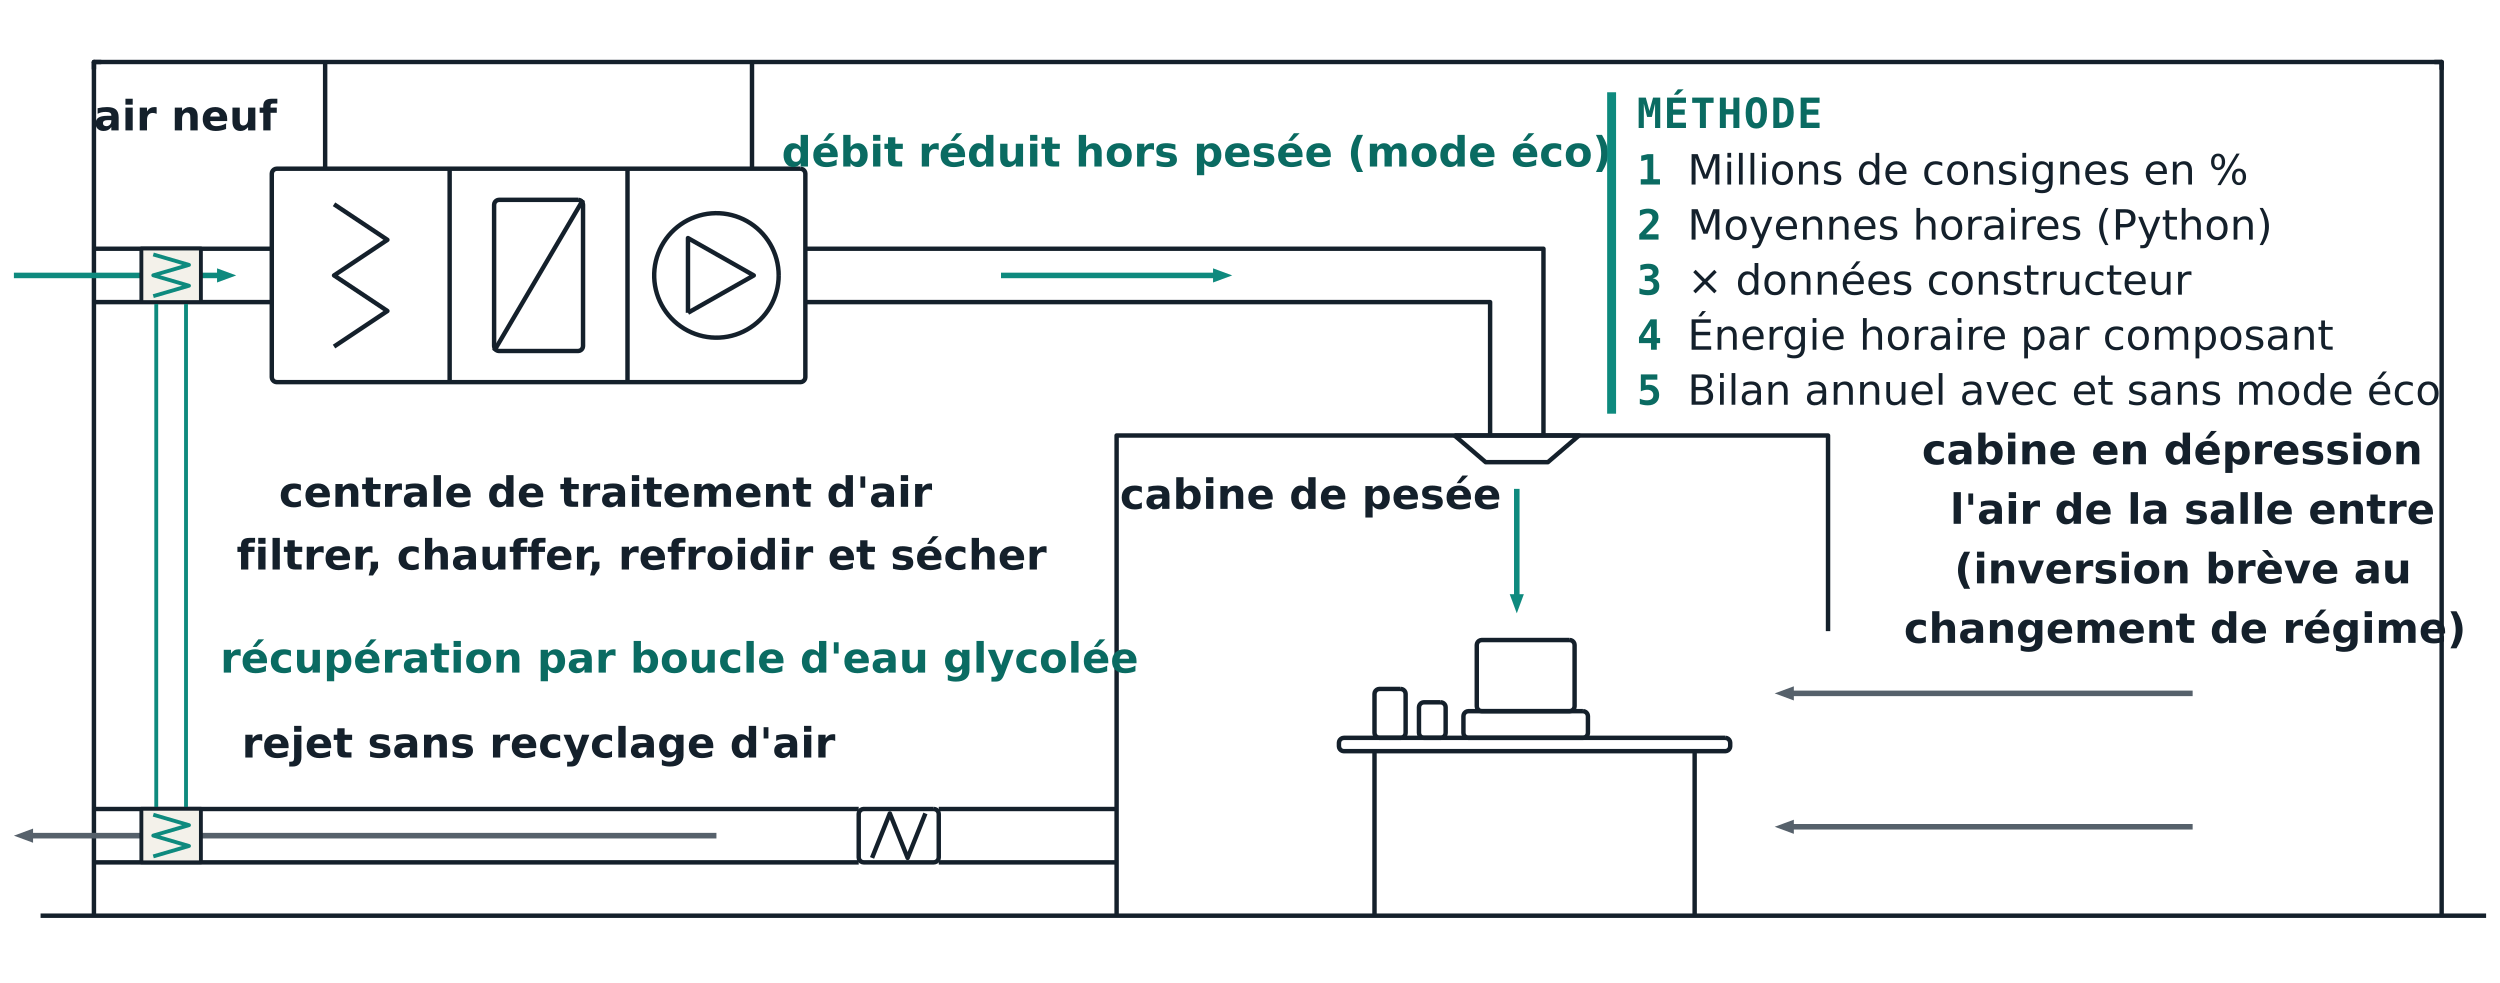
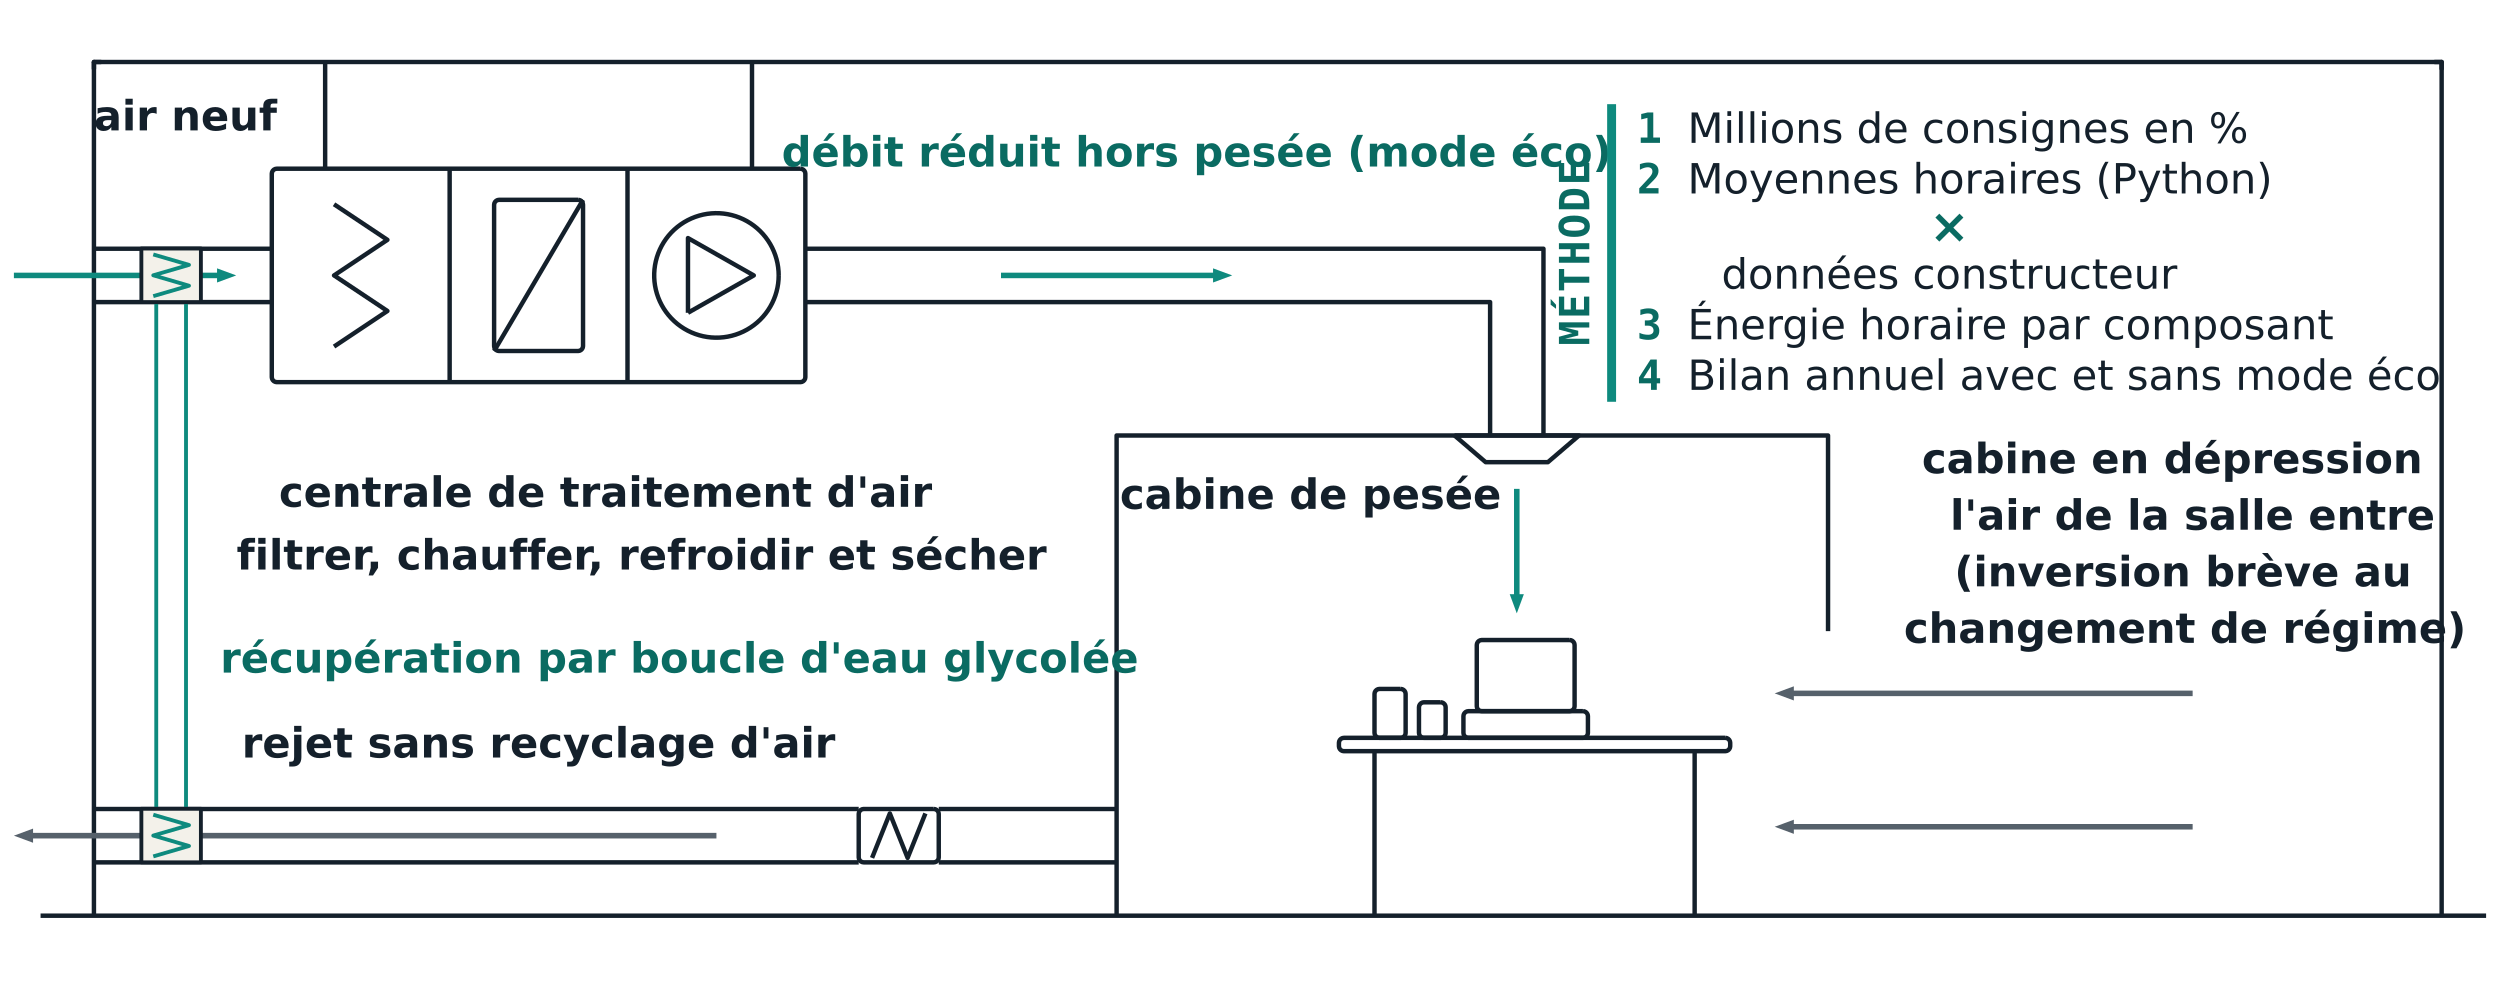
<svg xmlns="http://www.w3.org/2000/svg" viewBox="0 0 1680 660" class="tf-figure" width="1680" height="660" style="aspect-ratio: 1680 / 660" data-viewbox="0 0 1680 660" data-min-text="28" data-slot="1680x660" preserveAspectRatio="xMinYMin meet" role="img" aria-label="Centrale de traitement d'air suspendue au plafond, alimentée en air neuf, qui souffle par une gaine dans une cabine de pesée ; la cabine est en dépression et l'air de la salle entre par sa façade ouverte ; l'air extrait est filtré et rejeté dehors sous la centrale, sans recyclage d'air, mais avec une récupération de chaleur par boucle d'eau glycolée entre l'entrée d'air neuf et le rejet ; méthode : des millions de consignes en pourcentage, moyennées par heure en Python, combinées aux données constructeur pour obtenir l'énergie horaire de chaque composant, puis le bilan annuel avec et sans mode éco">
  <defs>
    <style type="text/css">.tf-figure *{stroke-linejoin: round; stroke-linecap: butt}</style>
  </defs>
  <g id="tf-ahu-booth-figure_1">
    <g id="tf-ahu-booth-patch_1">
      <path d="M 0 660  L 1680 660  L 1680 0  L 0 0  L 0 660  z " style="fill: none; opacity: 0" />
    </g>
    <g id="tf-ahu-booth-axes_1">
      <g id="tf-ahu-booth-tf-line--0" class="tf-line">
        <path d="M 27.264 615.354  L 1670.664 615.354  " clip-path="url(#tf-ahu-booth-pf0071cb59c)" style="fill: none; stroke: var(--ink, #14202B); stroke-width: 2.987" />
      </g>
      <g id="tf-ahu-booth-tf-line--1" class="tf-line">
        <path d="M 63.12 615.354  L 63.12 41.658  " clip-path="url(#tf-ahu-booth-pf0071cb59c)" style="fill: none; stroke: var(--ink, #14202B); stroke-width: 2.987" />
      </g>
      <g id="tf-ahu-booth-tf-line--2" class="tf-line">
        <path d="M 1640.784 615.354  L 1640.784 41.658  " clip-path="url(#tf-ahu-booth-pf0071cb59c)" style="fill: none; stroke: var(--ink, #14202B); stroke-width: 2.987" />
      </g>
      <g id="tf-ahu-booth-tf-line--3" class="tf-line">
        <path d="M 63.12 41.658  L 1640.784 41.658  " clip-path="url(#tf-ahu-booth-pf0071cb59c)" style="fill: none; stroke: var(--ink, #14202B); stroke-width: 2.987" />
      </g>
      <g id="tf-ahu-booth-tf-line--4" class="tf-line">
        <path d="M 218.496 113.37  L 218.496 41.658  " clip-path="url(#tf-ahu-booth-pf0071cb59c)" style="fill: none; stroke: var(--ink, #14202B); stroke-width: 2.987" />
      </g>
      <g id="tf-ahu-booth-tf-line--5" class="tf-line">
        <path d="M 505.344 113.37  L 505.344 41.658  " clip-path="url(#tf-ahu-booth-pf0071cb59c)" style="fill: none; stroke: var(--ink, #14202B); stroke-width: 2.987" />
      </g>
      <g id="tf-ahu-booth-tf-line--6" class="tf-line">
        <path d="M 302.16 256.794  L 302.16 113.37  " clip-path="url(#tf-ahu-booth-pf0071cb59c)" style="fill: none; stroke: var(--ink, #14202B); stroke-width: 2.987" />
      </g>
      <g id="tf-ahu-booth-tf-line--7" class="tf-line">
        <path d="M 421.68 256.794  L 421.68 113.37  " clip-path="url(#tf-ahu-booth-pf0071cb59c)" style="fill: none; stroke: var(--ink, #14202B); stroke-width: 2.987" />
      </g>
      <g id="tf-ahu-booth-tf-polyline--8" class="tf-polyline">
        <path d="M 224.472 232.89  L 260.328 208.986  L 224.472 185.082  L 260.328 161.178  L 224.472 137.274  " clip-path="url(#tf-ahu-booth-pf0071cb59c)" style="fill: none; stroke: var(--ink, #14202B); stroke-width: 2.987" />
      </g>
      <g id="tf-ahu-booth-tf-line--9" class="tf-line">
        <path d="M 332.04 235.878  L 391.8 134.286  " clip-path="url(#tf-ahu-booth-pf0071cb59c)" style="fill: none; stroke: var(--ink, #14202B); stroke-width: 2.987" />
      </g>
      <g id="tf-ahu-booth-tf-line--10" class="tf-line">
        <path d="M 63.12 167.154  L 182.64 167.154  " clip-path="url(#tf-ahu-booth-pf0071cb59c)" style="fill: none; stroke: var(--ink, #14202B); stroke-width: 2.987" />
      </g>
      <g id="tf-ahu-booth-tf-line--11" class="tf-line">
        <path d="M 63.12 203.01  L 182.64 203.01  " clip-path="url(#tf-ahu-booth-pf0071cb59c)" style="fill: none; stroke: var(--ink, #14202B); stroke-width: 2.987" />
      </g>
      <g id="tf-ahu-booth-tf-polyline--12" class="tf-polyline">
        <path d="M 541.2 167.154  L 1037.208 167.154  L 1037.208 292.65  " clip-path="url(#tf-ahu-booth-pf0071cb59c)" style="fill: none; stroke: var(--ink, #14202B); stroke-width: 2.987" />
      </g>
      <g id="tf-ahu-booth-tf-polyline--13" class="tf-polyline">
        <path d="M 541.2 203.01  L 1001.352 203.01  L 1001.352 292.65  " clip-path="url(#tf-ahu-booth-pf0071cb59c)" style="fill: none; stroke: var(--ink, #14202B); stroke-width: 2.987" />
      </g>
      <g id="tf-ahu-booth-tf-polyline--14" class="tf-polyline">
        <path d="M 1228.44 424.122  L 1228.44 292.65  L 750.36 292.65  L 750.36 615.354  " clip-path="url(#tf-ahu-booth-pf0071cb59c)" style="fill: none; stroke: var(--ink, #14202B); stroke-width: 2.987" />
      </g>
      <g id="tf-ahu-booth-tf-line--15" class="tf-line">
        <path d="M 923.664 504.798  L 923.664 615.354  " clip-path="url(#tf-ahu-booth-pf0071cb59c)" style="fill: none; stroke: var(--ink, #14202B); stroke-width: 2.987" />
      </g>
      <g id="tf-ahu-booth-tf-line--16" class="tf-line">
        <path d="M 1138.8 504.798  L 1138.8 615.354  " clip-path="url(#tf-ahu-booth-pf0071cb59c)" style="fill: none; stroke: var(--ink, #14202B); stroke-width: 2.987" />
      </g>
      <g id="tf-ahu-booth-tf-line--17" class="tf-line">
        <path d="M 750.36 543.642  L 630.84 543.642  " clip-path="url(#tf-ahu-booth-pf0071cb59c)" style="fill: none; stroke: var(--ink, #14202B); stroke-width: 2.987" />
      </g>
      <g id="tf-ahu-booth-tf-line--18" class="tf-line">
        <path d="M 750.36 579.498  L 630.84 579.498  " clip-path="url(#tf-ahu-booth-pf0071cb59c)" style="fill: none; stroke: var(--ink, #14202B); stroke-width: 2.987" />
      </g>
      <g id="tf-ahu-booth-tf-polyline--19" class="tf-polyline">
        <path d="M 586.02 576.51  L 597.972 546.63  L 609.924 576.51  L 621.876 546.63  " clip-path="url(#tf-ahu-booth-pf0071cb59c)" style="fill: none; stroke: var(--ink, #14202B); stroke-width: 2.987" />
      </g>
      <g id="tf-ahu-booth-tf-line--20" class="tf-line">
        <path d="M 577.056 543.642  L 63.12 543.642  " clip-path="url(#tf-ahu-booth-pf0071cb59c)" style="fill: none; stroke: var(--ink, #14202B); stroke-width: 2.987" />
      </g>
      <g id="tf-ahu-booth-tf-line--21" class="tf-line">
        <path d="M 577.056 579.498  L 63.12 579.498  " clip-path="url(#tf-ahu-booth-pf0071cb59c)" style="fill: none; stroke: var(--ink, #14202B); stroke-width: 2.987" />
      </g>
      <g id="tf-ahu-booth-tf-line--45" class="tf-line">
        <path d="M 63.12 41.658  L 63.12 46.138  " clip-path="url(#tf-ahu-booth-pf0071cb59c)" style="fill: none; stroke: var(--ink, #14202B); stroke-width: 2.987; stroke-linecap: round" />
      </g>
      <g id="tf-ahu-booth-tf-line--46" class="tf-line">
        <path d="M 1640.784 41.658  L 1640.784 46.138  " clip-path="url(#tf-ahu-booth-pf0071cb59c)" style="fill: none; stroke: var(--ink, #14202B); stroke-width: 2.987; stroke-linecap: round" />
      </g>
      <g id="tf-ahu-booth-tf-line--47" class="tf-line">
        <path d="M 63.12 41.658  L 67.6 41.658  " clip-path="url(#tf-ahu-booth-pf0071cb59c)" style="fill: none; stroke: var(--ink, #14202B); stroke-width: 2.987; stroke-linecap: round" />
      </g>
      <g id="tf-ahu-booth-tf-line--48" class="tf-line">
        <path d="M 1640.784 41.658  L 1636.304 41.658  " clip-path="url(#tf-ahu-booth-pf0071cb59c)" style="fill: none; stroke: var(--ink, #14202B); stroke-width: 2.987; stroke-linecap: round" />
      </g>
      <g id="tf-ahu-booth-tf-box--22" class="tf-box">
        <path d="M 537.84 113.37  L 538.878 113.534  L 539.815 114.012  L 540.558 114.755  L 541.036 115.692  L 541.2 116.73  L 541.2 253.434  L 541.036 254.472  L 540.558 255.409  L 539.815 256.152  L 538.878 256.63  L 537.84 256.794  L 186 256.794  L 184.962 256.63  L 184.025 256.152  L 183.282 255.409  L 182.804 254.472  L 182.64 253.434  L 182.64 116.73  L 182.804 115.692  L 183.282 114.755  L 184.025 114.012  L 184.962 113.534  L 186 113.37  L 537.84 113.37  " clip-path="url(#tf-ahu-booth-pf0071cb59c)" style="fill: none; stroke: var(--ink, #14202B); stroke-width: 2.987" />
      </g>
      <g id="tf-ahu-booth-tf-box--23" class="tf-box">
        <path d="M 388.44 134.286  L 389.478 134.45  L 390.415 134.928  L 391.158 135.671  L 391.636 136.608  L 391.8 137.646  L 391.8 232.518  L 391.636 233.556  L 391.158 234.493  L 390.415 235.236  L 389.478 235.714  L 388.44 235.878  L 335.4 235.878  L 334.362 235.714  L 333.425 235.236  L 332.682 234.493  L 332.204 233.556  L 332.04 232.518  L 332.04 137.646  L 332.204 136.608  L 332.682 135.671  L 333.425 134.928  L 334.362 134.45  L 335.4 134.286  L 388.44 134.286  " clip-path="url(#tf-ahu-booth-pf0071cb59c)" style="fill: none; stroke: var(--ink, #14202B); stroke-width: 2.987" />
      </g>
      <g id="tf-ahu-booth-tf-circle--24" class="tf-circle">
        <path d="M 523.272 185.082  L 523.181 182.317  L 522.907 179.565  L 522.451 176.836  L 521.817 174.144  L 521.005 171.499  L 520.021 168.914  L 518.868 166.399  L 517.552 163.967  L 516.077 161.626  L 514.451 159.388  L 512.681 157.263  L 510.774 155.259  L 508.739 153.385  L 506.584 151.65  L 504.32 150.062  L 501.955 148.626  L 499.501 147.35  L 496.968 146.239  L 494.367 145.297  L 491.709 144.53  L 489.007 143.94  L 486.271 143.53  L 483.514 143.301  L 480.748 143.256  L 477.986 143.393  L 475.238 143.712  L 472.517 144.213  L 469.836 144.892  L 467.205 145.747  L 464.636 146.773  L 462.141 147.968  L 459.73 149.324  L 457.415 150.837  L 455.204 152.5  L 453.108 154.305  L 451.136 156.245  L 449.296 158.311  L 447.597 160.494  L 446.046 162.784  L 444.65 165.172  L 443.414 167.647  L 442.345 170.198  L 441.447 172.815  L 440.724 175.485  L 440.179 178.197  L 439.814 180.939  L 439.631 183.699  L 439.631 186.465  L 439.814 189.225  L 440.179 191.967  L 440.724 194.679  L 441.447 197.349  L 442.345 199.966  L 443.414 202.517  L 444.65 204.992  L 446.046 207.38  L 447.597 209.67  L 449.296 211.853  L 451.136 213.919  L 453.108 215.859  L 455.204 217.664  L 457.415 219.327  L 459.73 220.84  L 462.141 222.196  L 464.636 223.391  L 467.205 224.417  L 469.836 225.272  L 472.517 225.951  L 475.238 226.452  L 477.986 226.771  L 480.748 226.908  L 483.514 226.863  L 486.271 226.634  L 489.007 226.224  L 491.709 225.634  L 494.367 224.867  L 496.968 223.925  L 499.501 222.814  L 501.955 221.538  L 504.32 220.102  L 506.584 218.514  L 508.739 216.779  L 510.774 214.905  L 512.681 212.901  L 514.451 210.776  L 516.077 208.538  L 517.552 206.197  L 518.868 203.765  L 520.021 201.25  L 521.005 198.665  L 521.817 196.02  L 522.451 193.328  L 522.907 190.599  L 523.181 187.847  L 523.272 185.082  " clip-path="url(#tf-ahu-booth-pf0071cb59c)" style="fill: none; stroke: var(--ink, #14202B); stroke-width: 2.987" />
      </g>
      <g id="tf-ahu-booth-tf-polygon--25" class="tf-polygon">
        <path d="M 462.317 210.181  L 462.317 159.983  L 506.539 185.082  L 462.317 210.181  " clip-path="url(#tf-ahu-booth-pf0071cb59c)" style="fill: none; stroke: var(--ink, #14202B); stroke-width: 2.987" />
      </g>
      <g id="tf-ahu-booth-tf-polygon--26" class="tf-polygon">
        <path d="M 977.448 292.65  L 1061.112 292.65  L 1040.196 310.578  L 998.364 310.578  L 977.448 292.65  " clip-path="url(#tf-ahu-booth-pf0071cb59c)" style="fill: none; stroke: var(--ink, #14202B); stroke-width: 2.987" />
      </g>
      <g id="tf-ahu-booth-tf-box--27" class="tf-box">
        <path d="M 1159.344 495.834  L 1160.382 495.998  L 1161.319 496.476  L 1162.062 497.219  L 1162.54 498.156  L 1162.704 499.194  L 1162.704 501.438  L 1162.54 502.476  L 1162.062 503.413  L 1161.319 504.156  L 1160.382 504.634  L 1159.344 504.798  L 903.12 504.798  L 902.082 504.634  L 901.145 504.156  L 900.402 503.413  L 899.924 502.476  L 899.76 501.438  L 899.76 499.194  L 899.924 498.156  L 900.402 497.219  L 901.145 496.476  L 902.082 495.998  L 903.12 495.834  L 1159.344 495.834  " clip-path="url(#tf-ahu-booth-pf0071cb59c)" style="fill: none; stroke: var(--ink, #14202B); stroke-width: 2.987" />
      </g>
      <g id="tf-ahu-booth-tf-box--28" class="tf-box">
        <path d="M 1063.728 477.906  L 1064.766 478.07  L 1065.703 478.548  L 1066.446 479.291  L 1066.924 480.228  L 1067.088 481.266  L 1067.088 492.474  L 1066.924 493.512  L 1066.446 494.449  L 1065.703 495.192  L 1064.766 495.67  L 1063.728 495.834  L 986.784 495.834  L 985.746 495.67  L 984.809 495.192  L 984.066 494.449  L 983.588 493.512  L 983.424 492.474  L 983.424 481.266  L 983.588 480.228  L 984.066 479.291  L 984.809 478.548  L 985.746 478.07  L 986.784 477.906  L 1063.728 477.906  " clip-path="url(#tf-ahu-booth-pf0071cb59c)" style="fill: none; stroke: var(--ink, #14202B); stroke-width: 2.987" />
      </g>
      <g id="tf-ahu-booth-tf-box--29" class="tf-box">
        <path d="M 1054.764 430.098  L 1055.802 430.262  L 1056.739 430.74  L 1057.482 431.483  L 1057.96 432.42  L 1058.124 433.458  L 1058.124 474.546  L 1057.96 475.584  L 1057.482 476.521  L 1056.739 477.264  L 1055.802 477.742  L 1054.764 477.906  L 995.748 477.906  L 994.71 477.742  L 993.773 477.264  L 993.03 476.521  L 992.552 475.584  L 992.388 474.546  L 992.388 433.458  L 992.552 432.42  L 993.03 431.483  L 993.773 430.74  L 994.71 430.262  L 995.748 430.098  L 1054.764 430.098  " clip-path="url(#tf-ahu-booth-pf0071cb59c)" style="fill: none; stroke: var(--ink, #14202B); stroke-width: 2.987" />
      </g>
      <g id="tf-ahu-booth-tf-box--30" class="tf-box">
        <path d="M 941.22 462.966  L 942.258 463.13  L 943.195 463.608  L 943.938 464.351  L 944.416 465.288  L 944.58 466.326  L 944.58 492.474  L 944.416 493.512  L 943.938 494.449  L 943.195 495.192  L 942.258 495.67  L 941.22 495.834  L 927.024 495.834  L 925.986 495.67  L 925.049 495.192  L 924.306 494.449  L 923.828 493.512  L 923.664 492.474  L 923.664 466.326  L 923.828 465.288  L 924.306 464.351  L 925.049 463.608  L 925.986 463.13  L 927.024 462.966  L 941.22 462.966  " clip-path="url(#tf-ahu-booth-pf0071cb59c)" style="fill: none; stroke: var(--ink, #14202B); stroke-width: 2.987" />
      </g>
      <g id="tf-ahu-booth-tf-box--31" class="tf-box">
        <path d="M 968.112 471.93  L 969.15 472.094  L 970.087 472.572  L 970.83 473.315  L 971.308 474.252  L 971.472 475.29  L 971.472 492.474  L 971.308 493.512  L 970.83 494.449  L 970.087 495.192  L 969.15 495.67  L 968.112 495.834  L 956.904 495.834  L 955.866 495.67  L 954.929 495.192  L 954.186 494.449  L 953.708 493.512  L 953.544 492.474  L 953.544 475.29  L 953.708 474.252  L 954.186 473.315  L 954.929 472.572  L 955.866 472.094  L 956.904 471.93  L 968.112 471.93  " clip-path="url(#tf-ahu-booth-pf0071cb59c)" style="fill: none; stroke: var(--ink, #14202B); stroke-width: 2.987" />
      </g>
      <g id="tf-ahu-booth-tf-box--32" class="tf-box">
        <path d="M 627.48 543.642  L 628.518 543.806  L 629.455 544.284  L 630.198 545.027  L 630.676 545.964  L 630.84 547.002  L 630.84 576.138  L 630.676 577.176  L 630.198 578.113  L 629.455 578.856  L 628.518 579.334  L 627.48 579.498  L 580.416 579.498  L 579.378 579.334  L 578.441 578.856  L 577.698 578.113  L 577.22 577.176  L 577.056 576.138  L 577.056 547.002  L 577.22 545.964  L 577.698 545.027  L 578.441 544.284  L 579.378 543.806  L 580.416 543.642  L 627.48 543.642  " clip-path="url(#tf-ahu-booth-pf0071cb59c)" style="fill: none; stroke: var(--ink, #14202B); stroke-width: 2.987" />
      </g>
      <g id="tf-ahu-booth-tf-arrow--33" class="tf-arrow">
        <path d="M 9.336 185.082  L 147.144 185.082  " clip-path="url(#tf-ahu-booth-pf0071cb59c)" style="fill: none; stroke: var(--accent, #0E8A7E); stroke-width: 3.733" />
      </g>
      <g id="tf-ahu-booth-tf-arrow--34" class="tf-arrow">
        <path d="M 672.672 185.082  L 816.456 185.082  " clip-path="url(#tf-ahu-booth-pf0071cb59c)" style="fill: none; stroke: var(--accent, #0E8A7E); stroke-width: 3.733" />
      </g>
      <g id="tf-ahu-booth-tf-arrow--35" class="tf-arrow">
        <path d="M 1019.28 328.506  L 1019.28 400.578  " clip-path="url(#tf-ahu-booth-pf0071cb59c)" style="fill: none; stroke: var(--accent, #0E8A7E); stroke-width: 3.733" />
      </g>
      <g id="tf-ahu-booth-tf-arrow--36" class="tf-arrow">
        <path d="M 1473.456 555.594  L 1204.176 555.594  " clip-path="url(#tf-ahu-booth-pf0071cb59c)" style="fill: none; stroke: var(--muted, #56616B); stroke-width: 3.733" />
      </g>
      <g id="tf-ahu-booth-tf-arrow--37" class="tf-arrow">
        <path d="M 1473.456 465.954  L 1204.176 465.954  " clip-path="url(#tf-ahu-booth-pf0071cb59c)" style="fill: none; stroke: var(--muted, #56616B); stroke-width: 3.733" />
      </g>
      <g id="tf-ahu-booth-tf-arrow--38" class="tf-arrow">
        <path d="M 481.44 561.57  L 20.928 561.57  " clip-path="url(#tf-ahu-booth-pf0071cb59c)" style="fill: none; stroke: var(--muted, #56616B); stroke-width: 3.733" />
      </g>
      <g id="tf-ahu-booth-tf-arrow--39" class="tf-arrow">
        <path d="M 158.736 185.082  L 145.856 180.322  L 145.856 189.842  z " clip-path="url(#tf-ahu-booth-pf0071cb59c)" style="fill: var(--accent, #0E8A7E)" />
      </g>
      <g id="tf-ahu-booth-tf-arrow--40" class="tf-arrow">
        <path d="M 828.048 185.082  L 815.168 180.322  L 815.168 189.842  z " clip-path="url(#tf-ahu-booth-pf0071cb59c)" style="fill: var(--accent, #0E8A7E)" />
      </g>
      <g id="tf-ahu-booth-tf-arrow--41" class="tf-arrow">
        <path d="M 1019.28 412.17  L 1024.04 399.29  L 1014.52 399.29  z " clip-path="url(#tf-ahu-booth-pf0071cb59c)" style="fill: var(--accent, #0E8A7E)" />
      </g>
      <g id="tf-ahu-booth-tf-arrow--42" class="tf-arrow">
        <path d="M 1192.584 555.594  L 1205.464 560.354  L 1205.464 550.834  z " clip-path="url(#tf-ahu-booth-pf0071cb59c)" style="fill: var(--muted, #56616B)" />
      </g>
      <g id="tf-ahu-booth-tf-arrow--43" class="tf-arrow">
        <path d="M 1192.584 465.954  L 1205.464 470.714  L 1205.464 461.194  z " clip-path="url(#tf-ahu-booth-pf0071cb59c)" style="fill: var(--muted, #56616B)" />
      </g>
      <g id="tf-ahu-booth-tf-arrow--44" class="tf-arrow">
        <path d="M 9.336 561.57  L 22.216 566.33  L 22.216 556.81  z " clip-path="url(#tf-ahu-booth-pf0071cb59c)" style="fill: var(--muted, #56616B)" />
      </g>
      <g id="tf-ahu-booth-tf-label--49" class="tf-label tf-ink">
        <text style="font-weight: 600; font-size: 28px; font-family: 'Instrument Sans', 'DejaVu Sans'; text-anchor: middle; fill: var(--ink, #14202B)" x="124.588" y="87.636" transform="rotate(-0 124.5876 87.63556)">air neuf</text>
      </g>
      <g id="tf-ahu-booth-tf-label--50" class="tf-label tf-ink">
        <text style="font-weight: 600; font-size: 28px; font-family: 'Instrument Sans', 'DejaVu Sans'; fill: var(--ink, #14202B)" transform="translate(187.4591 340.566)">centrale de traitement d'air</text>
        <text style="font-weight: 600; font-size: 28px; font-family: 'Instrument Sans', 'DejaVu Sans'; fill: var(--ink, #14202B)" transform="translate(159.0019 382.734)">filtrer, chauffer, refroidir et sécher</text>
      </g>
      <g id="tf-ahu-booth-tf-label--51" class="tf-label tf-ink">
        <text style="font-weight: 600; font-size: 28px; font-family: 'Instrument Sans', 'DejaVu Sans'; text-anchor: middle; fill: var(--accent-text, #0A6B62)" x="804.144" y="111.896" transform="rotate(-0 804.144 111.896)">débit réduit hors pesée (mode éco)</text>
      </g>
      <g id="tf-ahu-booth-tf-label--52" class="tf-label tf-ink">
        <text style="font-weight: 600; font-size: 28px; font-family: 'Instrument Sans', 'DejaVu Sans'; text-anchor: middle; fill: var(--ink, #14202B)" x="880.717" y="341.972" transform="rotate(-0 880.7171 341.972)">cabine de pesée</text>
      </g>
      <g id="tf-ahu-booth-tf-label--53" class="tf-label tf-ink">
-         <text style="font-weight: 600; font-size: 28px; font-family: 'Instrument Sans', 'DejaVu Sans'; fill: var(--ink, #14202B)" transform="translate(1291.527 312)">cabine en dépression</text>
-         <text style="font-weight: 600; font-size: 28px; font-family: 'Instrument Sans', 'DejaVu Sans'; fill: var(--ink, #14202B)" transform="translate(1310.46 352)">l'air de la salle entre</text>
-         <text style="font-weight: 600; font-size: 28px; font-family: 'Instrument Sans', 'DejaVu Sans'; fill: var(--ink, #14202B)" transform="translate(1313.368 392)">(inversion brève au</text>
+         <text style="font-weight: 600; font-size: 28px; font-family: 'Instrument Sans', 'DejaVu Sans'; fill: var(--ink, #14202B)" transform="translate(1291.527 318)">cabine en dépression</text>
+         <text style="font-weight: 600; font-size: 28px; font-family: 'Instrument Sans', 'DejaVu Sans'; fill: var(--ink, #14202B)" transform="translate(1310.46 356)">l'air de la salle entre</text>
+         <text style="font-weight: 600; font-size: 28px; font-family: 'Instrument Sans', 'DejaVu Sans'; fill: var(--ink, #14202B)" transform="translate(1313.368 394)">(inversion brève au</text>
        <text style="font-weight: 600; font-size: 28px; font-family: 'Instrument Sans', 'DejaVu Sans'; fill: var(--ink, #14202B)" transform="translate(1279.45 432)">changement de régime)</text>
      </g>
      <g id="tf-ahu-booth-tf-label--54" class="tf-label tf-ink">
        <text style="font-weight: 600; font-size: 28px; font-family: 'Instrument Sans', 'DejaVu Sans'; text-anchor: middle; fill: var(--ink, #14202B)" x="361.92" y="509.062" transform="rotate(-0 361.92 509.0616)">rejet sans recyclage d'air</text>
      </g>
    </g>
  </g>
  <g id="tf-ahu-recovery" class="tf-annotation">
    <path d="M 105 203 L 105 543" style="fill: none; stroke: var(--accent, #0E8A7E); stroke-width: 2.6" />
    <path d="M 125 203 L 125 543" style="fill: none; stroke: var(--accent, #0E8A7E); stroke-width: 2.6" />
    <rect x="95" y="167" width="40" height="36" style="fill: var(--background, #F3F1EA); stroke: var(--ink, #14202B); stroke-width: 2.6" />
    <path d="M 103 171 L 127 178 L 103 185 L 127 192 L 103 199" style="fill: none; stroke: var(--accent, #0E8A7E); stroke-width: 2.6" />
    <rect x="95" y="543.5" width="40" height="36" style="fill: var(--background, #F3F1EA); stroke: var(--ink, #14202B); stroke-width: 2.6" />
    <path d="M 103 547.5 L 127 554.5 L 103 561.5 L 127 568.5 L 103 575.5" style="fill: none; stroke: var(--accent, #0E8A7E); stroke-width: 2.6" />
    <text style="font-weight: 600; font-size: 28px; font-family: 'Instrument Sans', 'DejaVu Sans'; fill: var(--accent-text, #0A6B62)" x="148" y="452">récupération par boucle d'eau glycolée</text>
  </g>
  <g id="tf-ahu-method" class="tf-annotation">
-     <rect x="1080" y="62" width="6" height="216" style="fill: var(--accent, #0E8A7E)" />
-     <text style="font-weight: 700; font-size: 28px; font-family: 'JetBrains Mono', monospace; letter-spacing: 1.1px; fill: var(--accent-text, #0A6B62)" x="1100" y="86">MÉTHODE</text>
-     <text style="font-weight: 700; font-size: 28px; font-family: 'JetBrains Mono', monospace; fill: var(--accent-text, #0A6B62)" x="1100" y="124">1</text>
-     <text style="font-weight: 500; font-size: 28px; font-family: 'Instrument Sans', 'DejaVu Sans'; fill: var(--ink, #14202B)" x="1134" y="124">Millions de consignes en %</text>
-     <text style="font-weight: 700; font-size: 28px; font-family: 'JetBrains Mono', monospace; fill: var(--accent-text, #0A6B62)" x="1100" y="161">2</text>
-     <text style="font-weight: 500; font-size: 28px; font-family: 'Instrument Sans', 'DejaVu Sans'; fill: var(--ink, #14202B)" x="1134" y="161">Moyennes horaires (Python)</text>
-     <text style="font-weight: 700; font-size: 28px; font-family: 'JetBrains Mono', monospace; fill: var(--accent-text, #0A6B62)" x="1100" y="198">3</text>
-     <text style="font-weight: 500; font-size: 28px; font-family: 'Instrument Sans', 'DejaVu Sans'; fill: var(--ink, #14202B)" x="1134" y="198">× données constructeur</text>
-     <text style="font-weight: 700; font-size: 28px; font-family: 'JetBrains Mono', monospace; fill: var(--accent-text, #0A6B62)" x="1100" y="235">4</text>
-     <text style="font-weight: 500; font-size: 28px; font-family: 'Instrument Sans', 'DejaVu Sans'; fill: var(--ink, #14202B)" x="1134" y="235">Énergie horaire par composant</text>
-     <text style="font-weight: 700; font-size: 28px; font-family: 'JetBrains Mono', monospace; fill: var(--accent-text, #0A6B62)" x="1100" y="272">5</text>
-     <text style="font-weight: 500; font-size: 28px; font-family: 'Instrument Sans', 'DejaVu Sans'; fill: var(--ink, #14202B)" x="1134" y="272">Bilan annuel avec et sans mode éco</text>
+     <rect x="1080" y="70" width="6" height="200" style="fill: var(--accent, #0E8A7E)" />
+     <text style="font-weight: 700; font-size: 28px; font-family: 'JetBrains Mono', monospace; letter-spacing: 1.1px; fill: var(--accent-text, #0A6B62)" x="1068" y="170" text-anchor="middle" transform="rotate(-90 1068 170)">MÉTHODE</text>
+     <text style="font-weight: 700; font-size: 28px; font-family: 'JetBrains Mono', monospace; fill: var(--accent-text, #0A6B62)" x="1100" y="96">1</text>
+     <text style="font-weight: 500; font-size: 28px; font-family: 'Instrument Sans', 'DejaVu Sans'; fill: var(--ink, #14202B)" x="1134" y="96">Millions de consignes en %</text>
+     <text style="font-weight: 700; font-size: 28px; font-family: 'JetBrains Mono', monospace; fill: var(--accent-text, #0A6B62)" x="1100" y="130">2</text>
+     <text style="font-weight: 500; font-size: 28px; font-family: 'Instrument Sans', 'DejaVu Sans'; fill: var(--ink, #14202B)" x="1134" y="130">Moyennes horaires (Python)</text>
+     <text style="font-weight: 700; font-size: 32px; font-family: 'Instrument Sans', 'DejaVu Sans'; fill: var(--accent-text, #0A6B62)" x="1310" y="163" text-anchor="middle">×</text>
+     <text style="font-weight: 500; font-size: 28px; font-family: 'Instrument Sans', 'DejaVu Sans'; fill: var(--ink, #14202B)" x="1310" y="194" text-anchor="middle">données constructeur</text>
+     <text style="font-weight: 700; font-size: 28px; font-family: 'JetBrains Mono', monospace; fill: var(--accent-text, #0A6B62)" x="1100" y="228">3</text>
+     <text style="font-weight: 500; font-size: 28px; font-family: 'Instrument Sans', 'DejaVu Sans'; fill: var(--ink, #14202B)" x="1134" y="228">Énergie horaire par composant</text>
+     <text style="font-weight: 700; font-size: 28px; font-family: 'JetBrains Mono', monospace; fill: var(--accent-text, #0A6B62)" x="1100" y="262">4</text>
+     <text style="font-weight: 500; font-size: 28px; font-family: 'Instrument Sans', 'DejaVu Sans'; fill: var(--ink, #14202B)" x="1134" y="262">Bilan annuel avec et sans mode éco</text>
  </g>
  <defs>
    <clipPath id="tf-ahu-booth-pf0071cb59c">
      <rect x="0" y="0" width="1680" height="660" />
    </clipPath>
  </defs>
</svg>
